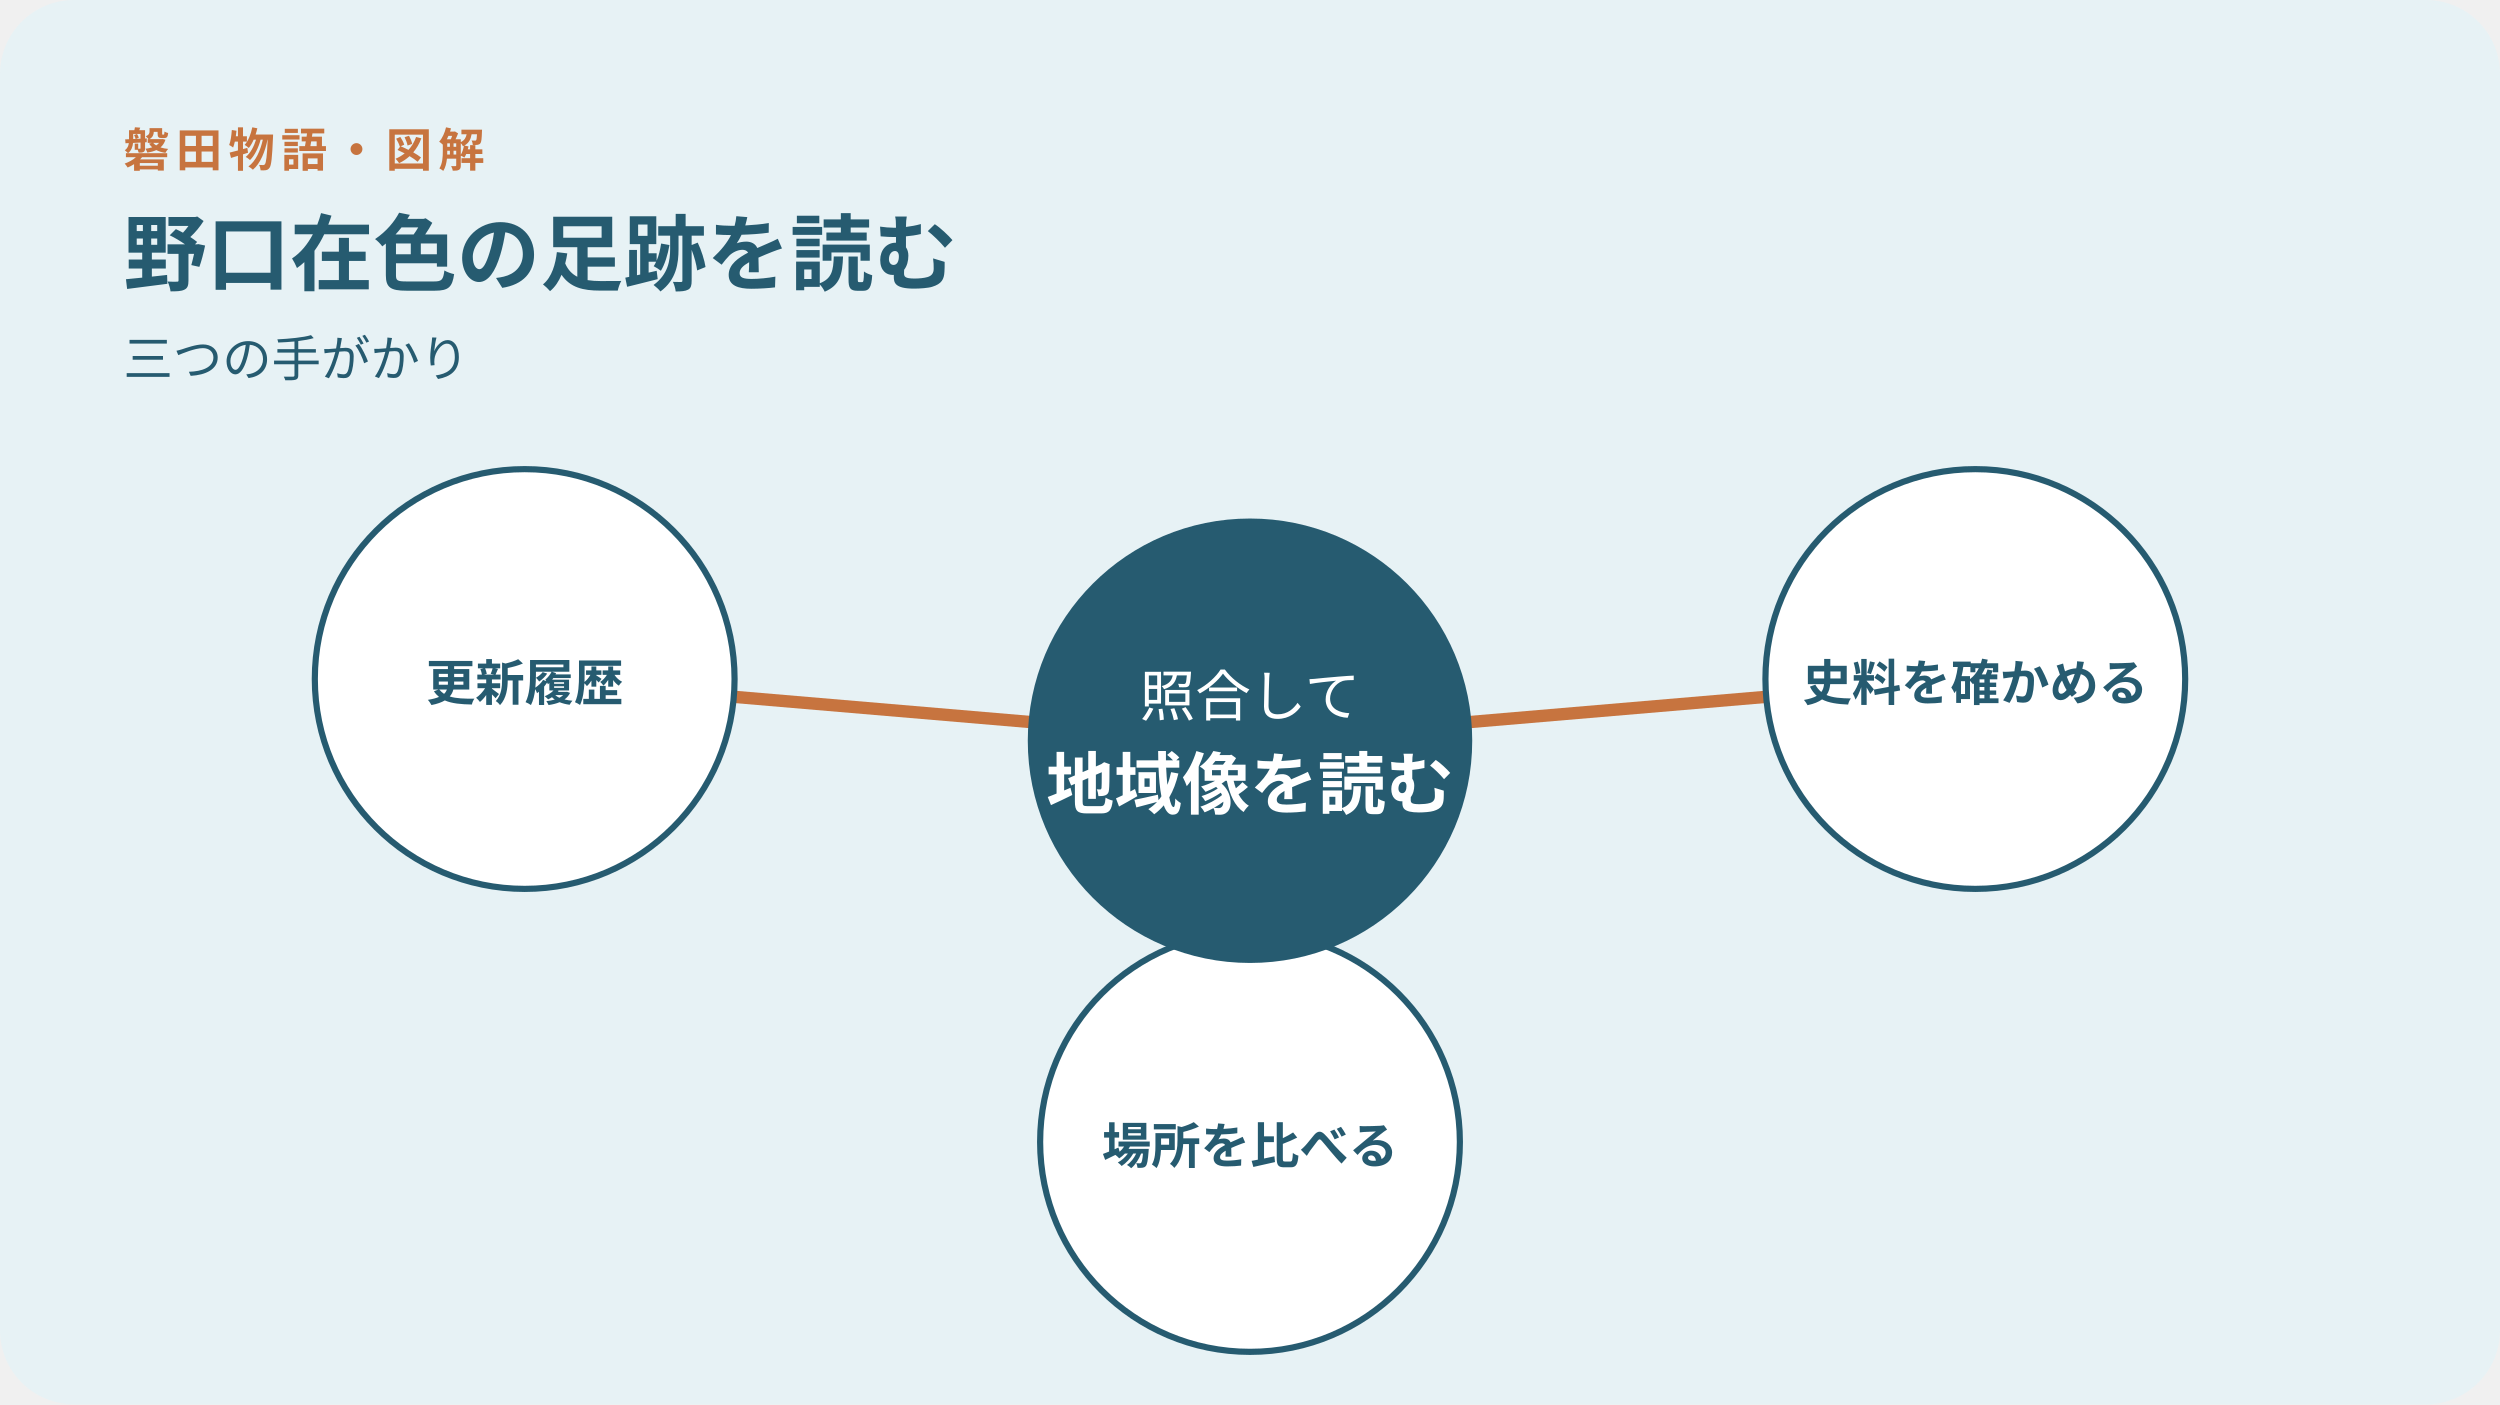
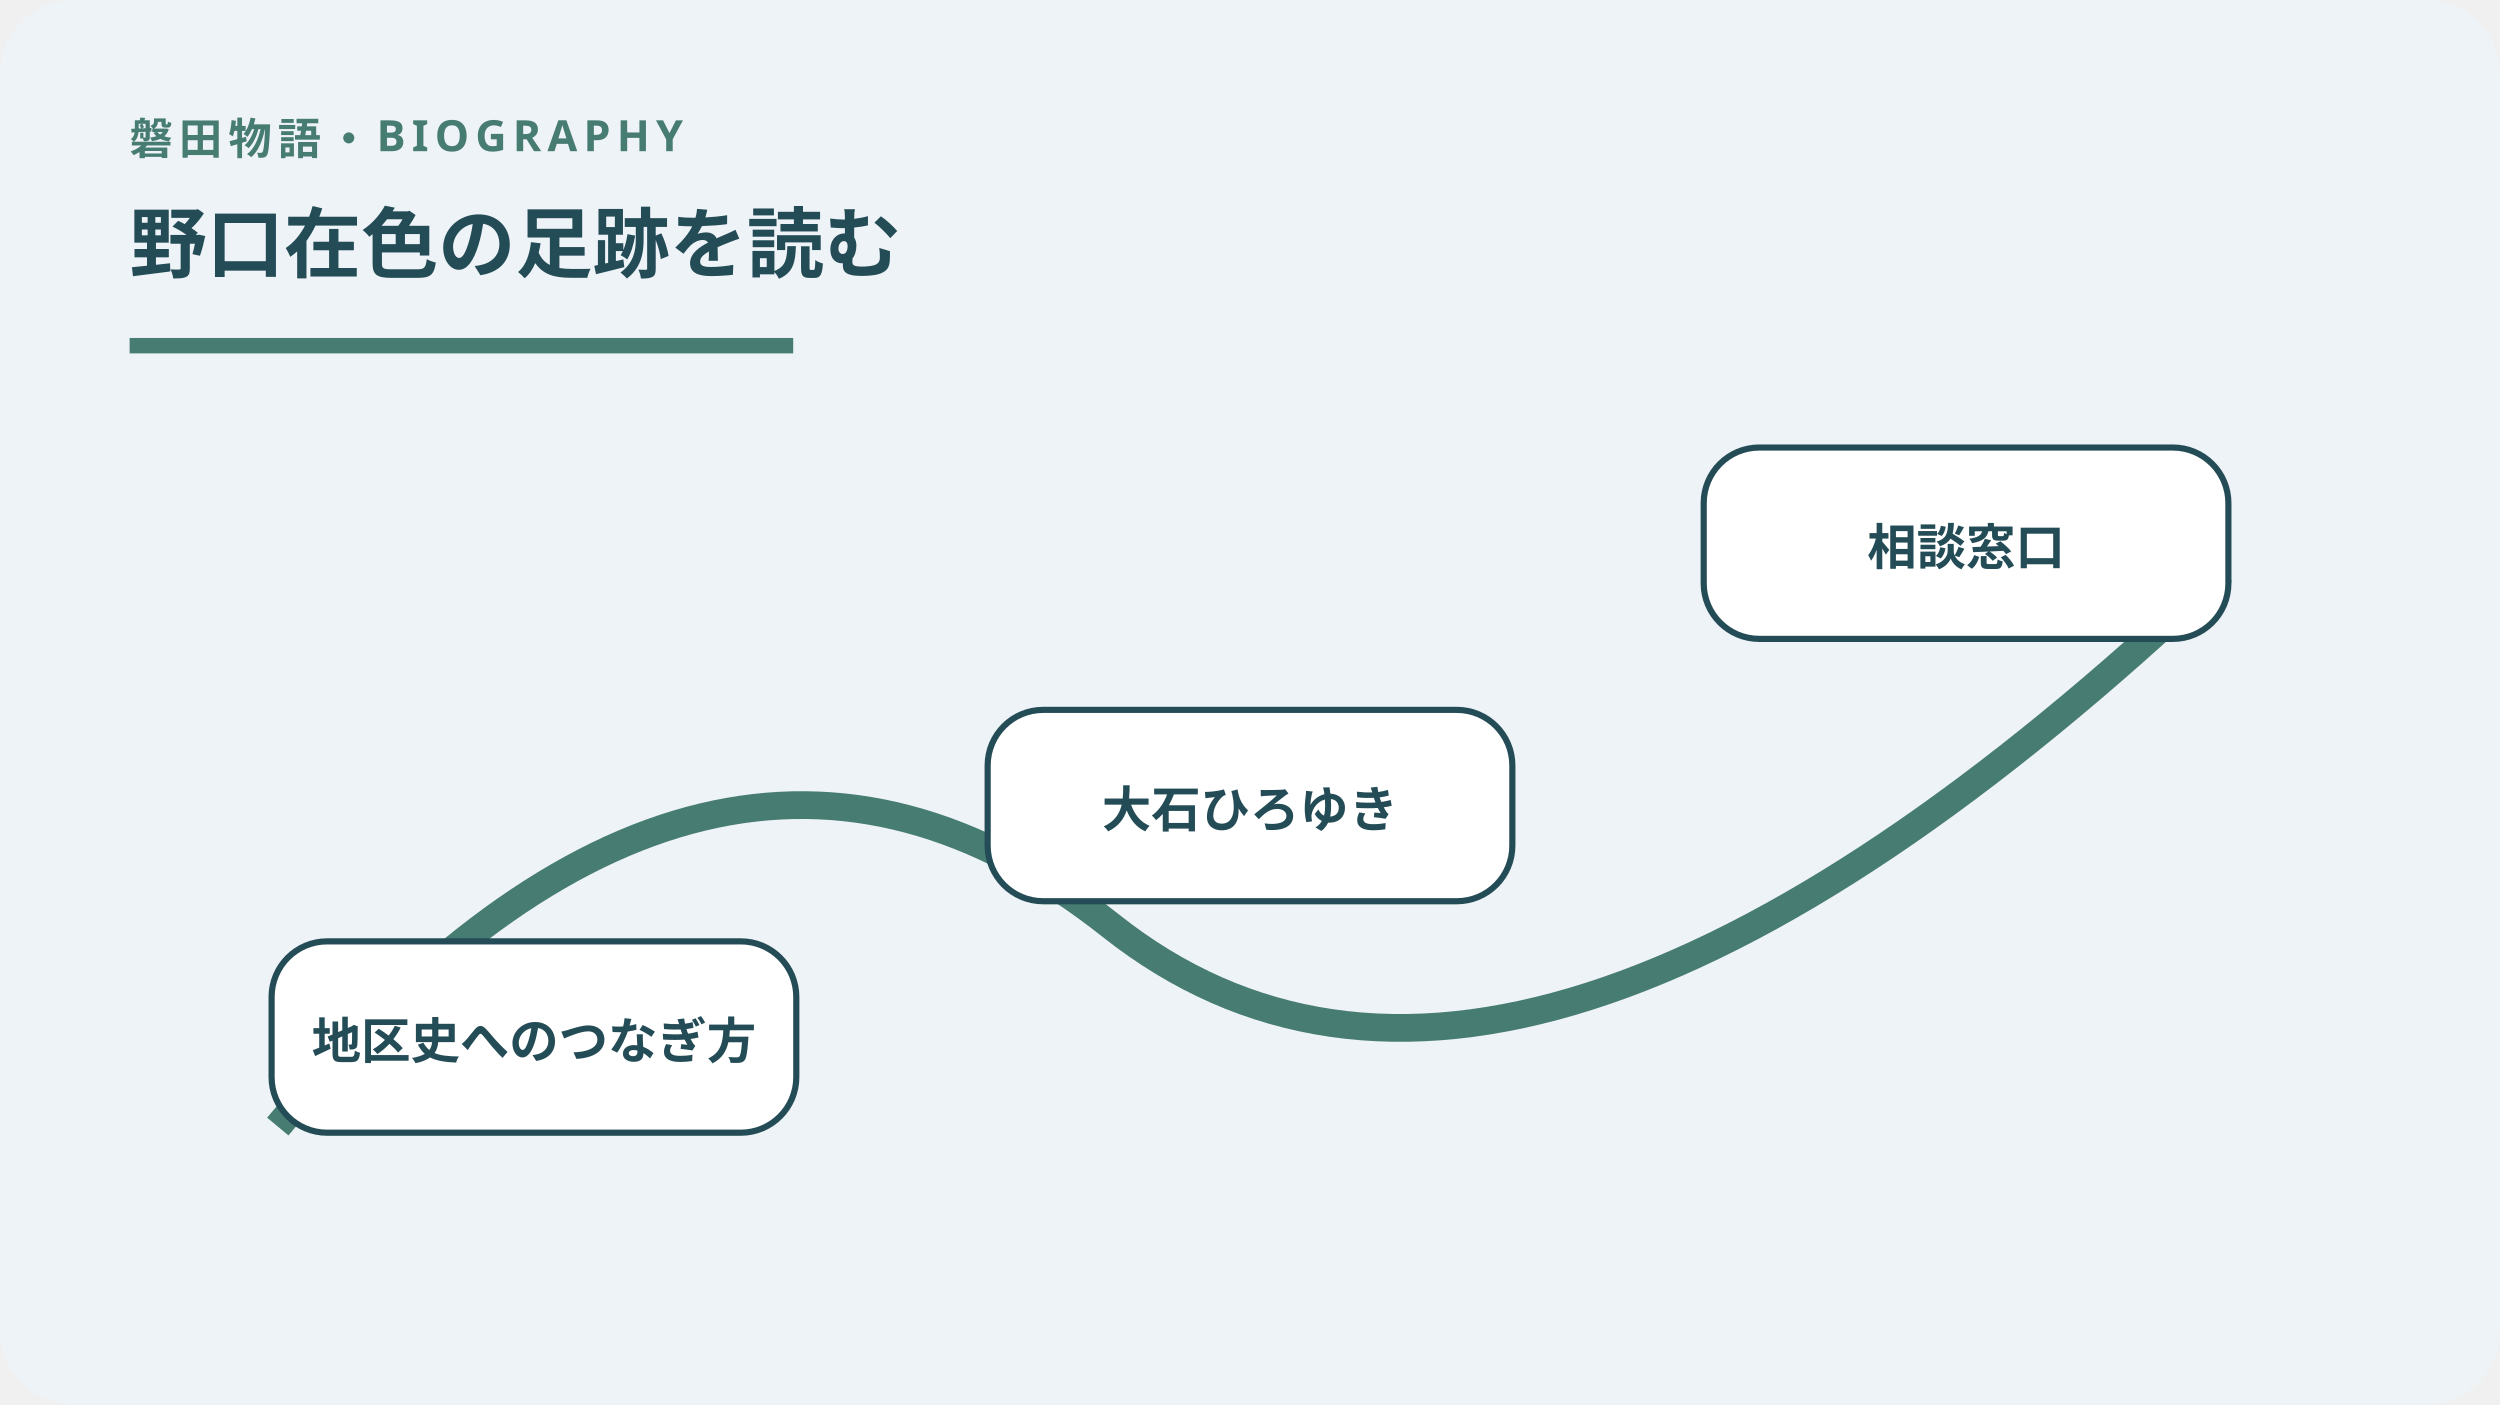
<svg xmlns="http://www.w3.org/2000/svg" width="810" height="455" viewBox="0 0 810 455" role="img" aria-labelledby="title desc">
-   <defs>
-     <marker id="arrow" markerWidth="10" markerHeight="10" refX="8" refY="3" orient="auto">
-       <path d="M0,0 L0,6 L9,3 z" fill="#c7743f" />
-     </marker>
-   </defs>
-   <rect width="810" height="455" rx="24" fill="#e7f2f5" />
-   <text x="40" y="54" font-size="15" font-weight="700" fill="#c7743f" letter-spacing="2">磐田物語・図解</text>
-   <text x="40" y="92" font-size="27" font-weight="700" fill="#265b70">野口在色の足跡を読む</text>
-   <text x="40" y="122" font-size="16" fill="#265b70">三つの手がかり</text>
-   <path d="M405 240 L170 220" stroke="#c7743f" stroke-width="4" />
-   <circle cx="170" cy="220" r="68" fill="#fff" stroke="#265b70" stroke-width="2" />
-   <text x="170" y="227" text-anchor="middle" font-size="16" font-weight="700" fill="#265b70">
-     <tspan x="170" dy="0">更新履歴</tspan>
+   <rect width="810" height="455" rx="24" fill="#eef3f7" />
+   <path d="M42 112 H257" stroke="#477c72" stroke-width="5" />
+   <text x="42" y="50" font-family="sans-serif" font-size="14" font-weight="700" fill="#477c72" letter-spacing="2">磐田物語・BIOGRAPHY</text>
+   <text x="42" y="88" font-family="sans-serif" font-size="25" font-weight="700" fill="#244c57">野口在色の足跡を読む</text>
+   <path d="M90 365 Q230 197,360 300 T720 185" fill="none" stroke="#477c72" stroke-width="9" />
+   <rect x="88" y="305" width="170" height="62" rx="18" fill="#fff" stroke="#244c57" stroke-width="2" />
+   <rect x="320" y="230" width="170" height="62" rx="18" fill="#fff" stroke="#244c57" stroke-width="2" />
+   <rect x="552" y="145" width="170" height="62" rx="18" fill="#fff" stroke="#244c57" stroke-width="2" />
+   <text x="173" y="343" text-anchor="middle" font-family="sans-serif" font-size="16" font-weight="700" fill="#244c57">
+     <tspan x="173" dy="0">地区史へのつなぎ方</tspan>
  </text>
-   <path d="M405 240 L640 220" stroke="#c7743f" stroke-width="4" />
-   <circle cx="640" cy="220" r="68" fill="#fff" stroke="#265b70" stroke-width="2" />
-   <text x="640" y="227" text-anchor="middle" font-size="16" font-weight="700" fill="#265b70">
-     <tspan x="640" dy="0">史料を確かめる</tspan>
+   <text x="405" y="268" text-anchor="middle" font-family="sans-serif" font-size="16" font-weight="700" fill="#244c57">
+     <tspan x="405" dy="0">大石ひろゆき</tspan>
  </text>
-   <path d="M405 240 L405 370" stroke="#c7743f" stroke-width="4" />
-   <circle cx="405" cy="370" r="68" fill="#fff" stroke="#265b70" stroke-width="2" />
-   <text x="405" y="377" text-anchor="middle" font-size="16" font-weight="700" fill="#265b70">
-     <tspan x="405" dy="0">場所を比べる</tspan>
+   <text x="637" y="183" text-anchor="middle" font-family="sans-serif" font-size="16" font-weight="700" fill="#244c57">
+     <tspan x="637" dy="0">相談窓口</tspan>
  </text>
-   <circle cx="405" cy="240" r="72" fill="#265b70" />
-   <text x="405" y="232" text-anchor="middle" font-size="18" fill="#fff">照合して</text>
-   <text x="405" y="262" text-anchor="middle" font-size="22" font-weight="700" fill="#fff">地域像を読む</text>
</svg>
